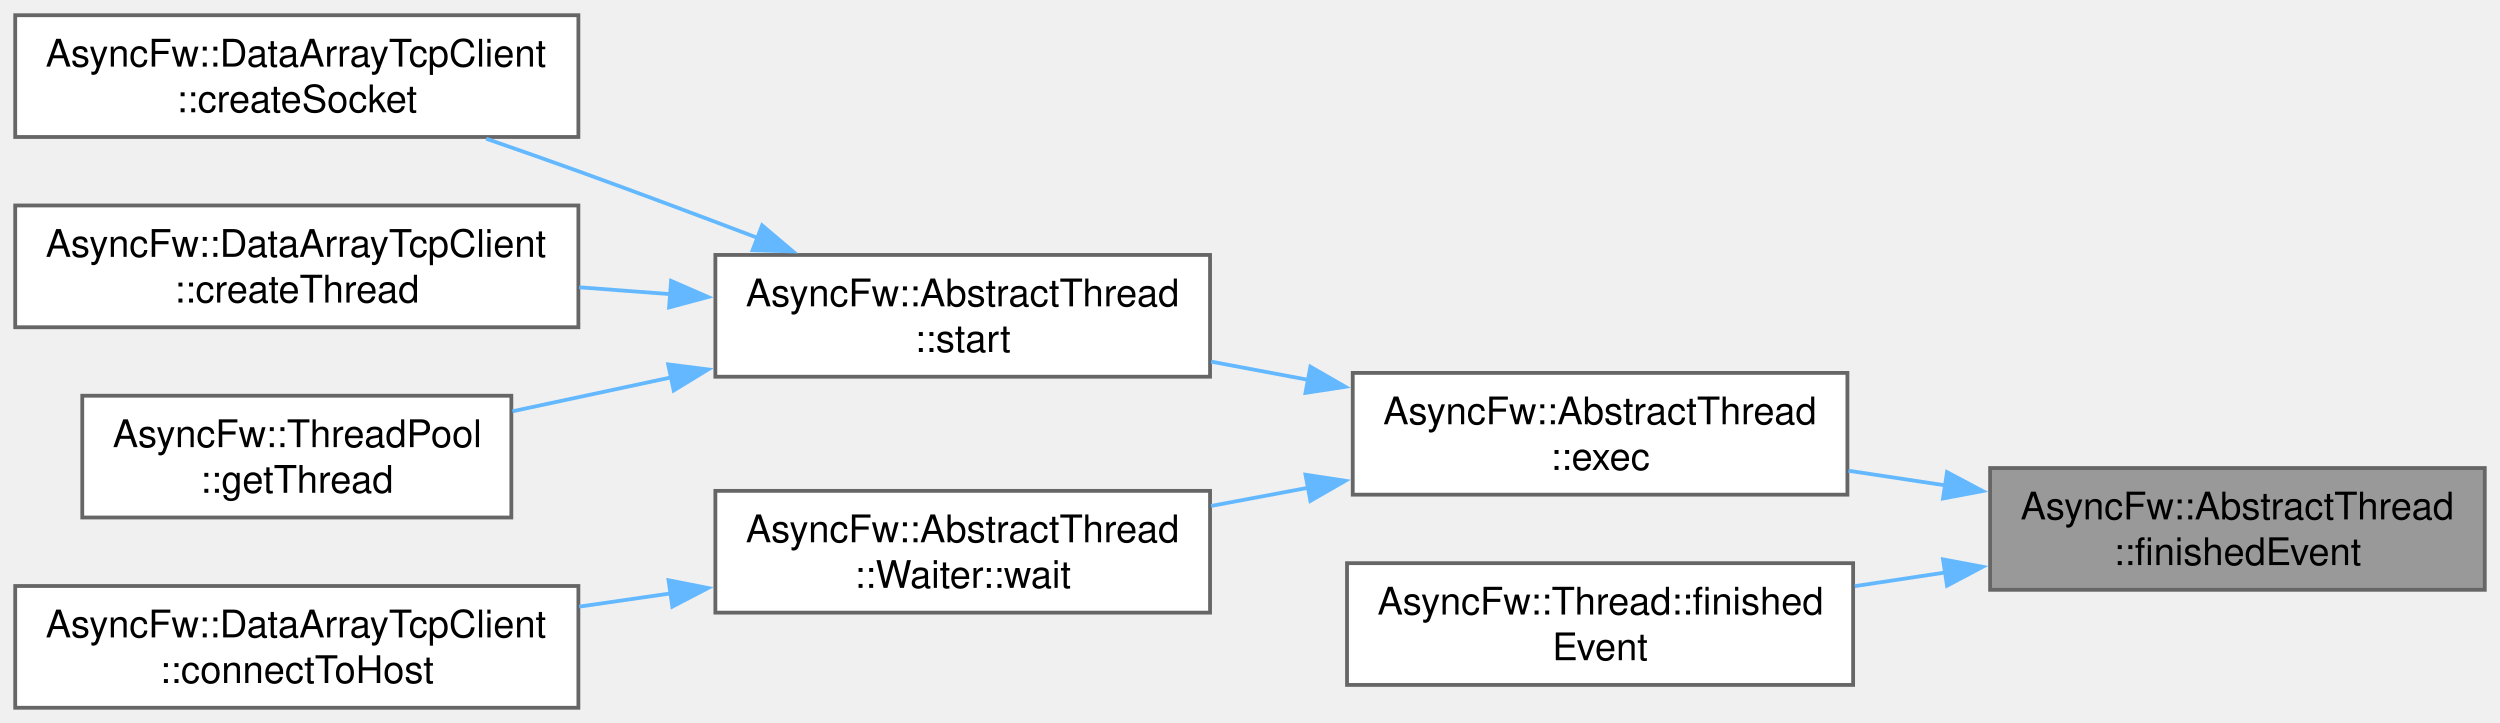
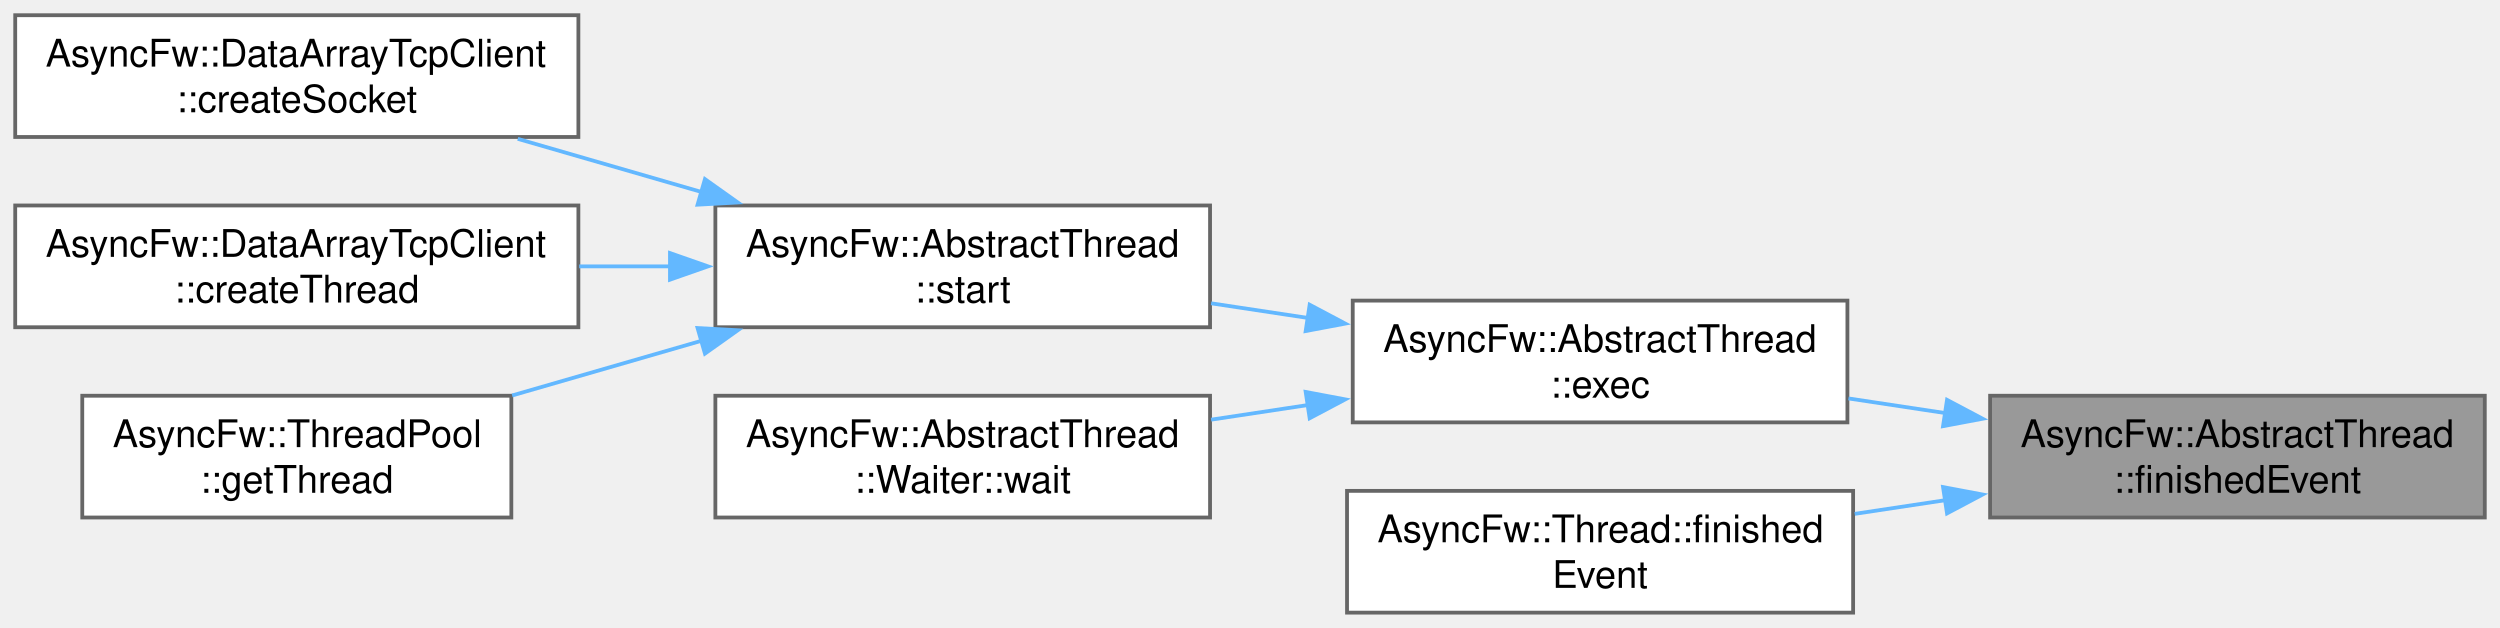
- <svg xmlns="http://www.w3.org/2000/svg" xmlns:xlink="http://www.w3.org/1999/xlink" width="657pt" height="190pt" viewBox="0.00 0.00 657.00 190.00">
-   <g id="graph0" class="graph" transform="scale(1 1) rotate(0) translate(4 186)">
+ <svg xmlns="http://www.w3.org/2000/svg" xmlns:xlink="http://www.w3.org/1999/xlink" width="657pt" height="165pt" viewBox="0.00 0.00 657.00 165.00">
+   <g id="graph0" class="graph" transform="scale(1 1) rotate(0) translate(4 161)">
    <g id="Node000001" class="node">
      <g id="a_Node000001">
        <a xlink:title="This call from the thread when it finishes execution.">
-           <polygon fill="#999999" stroke="#666666" points="649,-63 519,-63 519,-31 649,-31 649,-63" />
-           <text xml:space="preserve" text-anchor="start" x="527" y="-49.5" font-family="Helvetica,sans-Serif" font-size="10.00">AsyncFw::AbstractThread</text>
-           <text xml:space="preserve" text-anchor="middle" x="584" y="-37.5" font-family="Helvetica,sans-Serif" font-size="10.00">::finishedEvent</text>
+           <polygon fill="#999999" stroke="#666666" points="649,-57 519,-57 519,-25 649,-25 649,-57" />
+           <text xml:space="preserve" text-anchor="start" x="527" y="-43.5" font-family="Helvetica,sans-Serif" font-size="10.00">AsyncFw::AbstractThread</text>
+           <text xml:space="preserve" text-anchor="middle" x="584" y="-31.5" font-family="Helvetica,sans-Serif" font-size="10.00">::finishedEvent</text>
        </a>
      </g>
    </g>
    <g id="Node000002" class="node">
      <g id="a_Node000002">
        <a xlink:href="classAsyncFw_1_1AbstractThread.html#a1abe0f5c637dcc6af5aff00c5291bd4f" target="_top" xlink:title="Run manage loop.">
-           <polygon fill="white" stroke="#666666" points="481.5,-88 351.5,-88 351.5,-56 481.5,-56 481.5,-88" />
-           <text xml:space="preserve" text-anchor="start" x="359.5" y="-74.5" font-family="Helvetica,sans-Serif" font-size="10.00">AsyncFw::AbstractThread</text>
-           <text xml:space="preserve" text-anchor="middle" x="416.5" y="-62.5" font-family="Helvetica,sans-Serif" font-size="10.00">::exec</text>
+           <polygon fill="white" stroke="#666666" points="481.5,-82 351.5,-82 351.5,-50 481.5,-50 481.5,-82" />
+           <text xml:space="preserve" text-anchor="start" x="359.5" y="-68.5" font-family="Helvetica,sans-Serif" font-size="10.00">AsyncFw::AbstractThread</text>
+           <text xml:space="preserve" text-anchor="middle" x="416.5" y="-56.5" font-family="Helvetica,sans-Serif" font-size="10.00">::exec</text>
        </a>
      </g>
    </g>
    <g id="edge1_Node000001_Node000002" class="edge">
      <g id="a_edge1_Node000001_Node000002">
        <a xlink:title=" ">
-           <path fill="none" stroke="#63b8ff" d="M507.38,-58.42C498.83,-59.71 490.17,-61.02 481.78,-62.29" />
-           <polygon fill="#63b8ff" stroke="#63b8ff" points="507.68,-61.92 517.04,-56.96 506.63,-55 507.68,-61.92" />
+           <path fill="none" stroke="#63b8ff" d="M507.38,-52.42C498.83,-53.71 490.17,-55.02 481.78,-56.29" />
+           <polygon fill="#63b8ff" stroke="#63b8ff" points="507.68,-55.92 517.04,-50.96 506.63,-49 507.68,-55.92" />
        </a>
      </g>
    </g>
-     <g id="Node000009" class="node">
-       <g id="a_Node000009">
+     <g id="Node000008" class="node">
+       <g id="a_Node000008">
        <a xlink:href="classAsyncFw_1_1Thread.html#ae9fc9cf8baddcc8dfa0e14784918c4a5" target="_top" xlink:title="Runs finished().">
-           <polygon fill="white" stroke="#666666" points="483,-38 350,-38 350,-6 483,-6 483,-38" />
-           <text xml:space="preserve" text-anchor="start" x="358" y="-24.5" font-family="Helvetica,sans-Serif" font-size="10.00">AsyncFw::Thread::finished</text>
-           <text xml:space="preserve" text-anchor="middle" x="416.5" y="-12.5" font-family="Helvetica,sans-Serif" font-size="10.00">Event</text>
+           <polygon fill="white" stroke="#666666" points="483,-32 350,-32 350,0 483,0 483,-32" />
+           <text xml:space="preserve" text-anchor="start" x="358" y="-18.5" font-family="Helvetica,sans-Serif" font-size="10.00">AsyncFw::Thread::finished</text>
+           <text xml:space="preserve" text-anchor="middle" x="416.5" y="-6.5" font-family="Helvetica,sans-Serif" font-size="10.00">Event</text>
        </a>
      </g>
    </g>
-     <g id="edge8_Node000001_Node000009" class="edge">
-       <g id="a_edge8_Node000001_Node000009">
+     <g id="edge7_Node000001_Node000008" class="edge">
+       <g id="a_edge7_Node000001_Node000008">
        <a xlink:title=" ">
-           <path fill="none" stroke="#63b8ff" d="M507.34,-35.57C499.36,-34.36 491.28,-33.15 483.42,-31.96" />
-           <polygon fill="#63b8ff" stroke="#63b8ff" points="506.63,-39 517.04,-37.04 507.68,-32.08 506.63,-39" />
+           <path fill="none" stroke="#63b8ff" d="M507.34,-29.57C499.36,-28.36 491.28,-27.15 483.42,-25.96" />
+           <polygon fill="#63b8ff" stroke="#63b8ff" points="506.63,-33 517.04,-31.04 507.68,-26.08 506.63,-33" />
        </a>
      </g>
    </g>
    <g id="Node000003" class="node">
      <g id="a_Node000003">
        <a xlink:href="classAsyncFw_1_1AbstractThread.html#afdaccb5da7d4bee5e9ff687f761bd21f" target="_top" xlink:title="Create a managed thread and run exec().">
-           <polygon fill="white" stroke="#666666" points="314,-119 184,-119 184,-87 314,-87 314,-119" />
-           <text xml:space="preserve" text-anchor="start" x="192" y="-105.5" font-family="Helvetica,sans-Serif" font-size="10.00">AsyncFw::AbstractThread</text>
-           <text xml:space="preserve" text-anchor="middle" x="249" y="-93.5" font-family="Helvetica,sans-Serif" font-size="10.00">::start</text>
+           <polygon fill="white" stroke="#666666" points="314,-107 184,-107 184,-75 314,-75 314,-107" />
+           <text xml:space="preserve" text-anchor="start" x="192" y="-93.5" font-family="Helvetica,sans-Serif" font-size="10.00">AsyncFw::AbstractThread</text>
+           <text xml:space="preserve" text-anchor="middle" x="249" y="-81.5" font-family="Helvetica,sans-Serif" font-size="10.00">::start</text>
        </a>
      </g>
    </g>
    <g id="edge2_Node000002_Node000003" class="edge">
      <g id="a_edge2_Node000002_Node000003">
        <a xlink:title=" ">
-           <path fill="none" stroke="#63b8ff" d="M339.88,-86.16C331.33,-87.77 322.67,-89.39 314.28,-90.96" />
-           <polygon fill="#63b8ff" stroke="#63b8ff" points="340.37,-89.63 349.55,-84.35 339.08,-82.75 340.37,-89.63" />
+           <path fill="none" stroke="#63b8ff" d="M339.88,-77.42C331.33,-78.71 322.67,-80.02 314.28,-81.29" />
+           <polygon fill="#63b8ff" stroke="#63b8ff" points="340.18,-80.92 349.54,-75.96 339.13,-74 340.18,-80.92" />
        </a>
      </g>
    </g>
    <g id="Node000007" class="node">
      <g id="a_Node000007">
        <a xlink:href="classAsyncFw_1_1AbstractThread_1_1Waiter.html#ad2a62fc1276d8be1986a7e77f6dfb437" target="_top" xlink:title="Suspends the caller by running a controlled nested exec() loop until completed.">
          <polygon fill="white" stroke="#666666" points="314,-57 184,-57 184,-25 314,-25 314,-57" />
          <text xml:space="preserve" text-anchor="start" x="192" y="-43.5" font-family="Helvetica,sans-Serif" font-size="10.00">AsyncFw::AbstractThread</text>
          <text xml:space="preserve" text-anchor="middle" x="249" y="-31.5" font-family="Helvetica,sans-Serif" font-size="10.00">::Waiter::wait</text>
        </a>
      </g>
    </g>
    <g id="edge6_Node000002_Node000007" class="edge">
      <g id="a_edge6_Node000002_Node000007">
        <a xlink:title=" ">
-           <path fill="none" stroke="#63b8ff" d="M339.88,-57.84C331.33,-56.23 322.67,-54.61 314.28,-53.04" />
-           <polygon fill="#63b8ff" stroke="#63b8ff" points="339.08,-61.25 349.55,-59.65 340.37,-54.37 339.08,-61.25" />
+           <path fill="none" stroke="#63b8ff" d="M339.88,-54.58C331.33,-53.29 322.67,-51.98 314.28,-50.71" />
+           <polygon fill="#63b8ff" stroke="#63b8ff" points="339.13,-58 349.54,-56.04 340.18,-51.08 339.13,-58" />
        </a>
      </g>
    </g>
    <g id="Node000004" class="node">
      <g id="a_Node000004">
-         <a xlink:href="classAsyncFw_1_1DataArrayTcpClient.html#aa005c8c643454bd1ae4ae0c7fe4c1068" target="_top" xlink:title="Allocates a new socket instance and associates it with a specific worker thread.">
-           <polygon fill="white" stroke="#666666" points="148,-182 0,-182 0,-150 148,-150 148,-182" />
-           <text xml:space="preserve" text-anchor="start" x="8" y="-168.5" font-family="Helvetica,sans-Serif" font-size="10.00">AsyncFw::DataArrayTcpClient</text>
-           <text xml:space="preserve" text-anchor="middle" x="74" y="-156.5" font-family="Helvetica,sans-Serif" font-size="10.00">::createSocket</text>
+         <a xlink:href="classAsyncFw_1_1DataArrayTcpClient.html#a9e5750da7e8c2cd3fc61edb13dff27c7" target="_top" xlink:title="Allocates a new socket instance and associates it with a specific worker thread.">
+           <polygon fill="white" stroke="#666666" points="148,-157 0,-157 0,-125 148,-125 148,-157" />
+           <text xml:space="preserve" text-anchor="start" x="8" y="-143.5" font-family="Helvetica,sans-Serif" font-size="10.00">AsyncFw::DataArrayTcpClient</text>
+           <text xml:space="preserve" text-anchor="middle" x="74" y="-131.5" font-family="Helvetica,sans-Serif" font-size="10.00">::createSocket</text>
        </a>
      </g>
    </g>
    <g id="edge3_Node000003_Node000004" class="edge">
      <g id="a_edge3_Node000003_Node000004">
        <a xlink:title=" ">
-           <path fill="none" stroke="#63b8ff" d="M195.04,-123.5C179.88,-129.26 163.32,-135.47 148,-141 140.19,-143.82 131.88,-146.74 123.77,-149.55" />
-           <polygon fill="#63b8ff" stroke="#63b8ff" points="196.28,-126.77 204.37,-119.94 193.78,-120.24 196.28,-126.77" />
+           <path fill="none" stroke="#63b8ff" d="M180.45,-110.52C164.46,-115.15 147.55,-120.03 132.07,-124.51" />
+           <polygon fill="#63b8ff" stroke="#63b8ff" points="181.26,-113.93 189.9,-107.79 179.32,-107.21 181.26,-113.93" />
        </a>
      </g>
    </g>
    <g id="Node000005" class="node">
      <g id="a_Node000005">
        <a xlink:href="classAsyncFw_1_1DataArrayTcpClient.html#af5306849ea109fb9e5bfba5360cfe57a" target="_top" xlink:title="Allocates and spawns a new worker thread within the client pool context.">
-           <polygon fill="white" stroke="#666666" points="148,-132 0,-132 0,-100 148,-100 148,-132" />
-           <text xml:space="preserve" text-anchor="start" x="8" y="-118.5" font-family="Helvetica,sans-Serif" font-size="10.00">AsyncFw::DataArrayTcpClient</text>
-           <text xml:space="preserve" text-anchor="middle" x="74" y="-106.5" font-family="Helvetica,sans-Serif" font-size="10.00">::createThread</text>
+           <polygon fill="white" stroke="#666666" points="148,-107 0,-107 0,-75 148,-75 148,-107" />
+           <text xml:space="preserve" text-anchor="start" x="8" y="-93.5" font-family="Helvetica,sans-Serif" font-size="10.00">AsyncFw::DataArrayTcpClient</text>
+           <text xml:space="preserve" text-anchor="middle" x="74" y="-81.5" font-family="Helvetica,sans-Serif" font-size="10.00">::createThread</text>
        </a>
      </g>
    </g>
    <g id="edge4_Node000003_Node000005" class="edge">
      <g id="a_edge4_Node000003_Node000005">
        <a xlink:title=" ">
-           <path fill="none" stroke="#63b8ff" d="M172.36,-108.68C164.34,-109.29 156.2,-109.9 148.21,-110.5" />
-           <polygon fill="#63b8ff" stroke="#63b8ff" points="172.36,-112.19 182.07,-107.95 171.84,-105.21 172.36,-112.19" />
+           <path fill="none" stroke="#63b8ff" d="M172.08,-91C164.16,-91 156.11,-91 148.21,-91" />
+           <polygon fill="#63b8ff" stroke="#63b8ff" points="172.07,-94.5 182.07,-91 172.07,-87.5 172.07,-94.5" />
        </a>
      </g>
    </g>
    <g id="Node000006" class="node">
      <g id="a_Node000006">
        <a xlink:href="classAsyncFw_1_1ThreadPool.html#a4e73e16c0af130d6311c29952b11f720" target="_top" xlink:title="Selects and returns the least loaded thread from the pool for task distribution.">
-           <polygon fill="white" stroke="#666666" points="130.38,-82 17.62,-82 17.62,-50 130.38,-50 130.38,-82" />
-           <text xml:space="preserve" text-anchor="start" x="25.62" y="-68.5" font-family="Helvetica,sans-Serif" font-size="10.00">AsyncFw::ThreadPool</text>
-           <text xml:space="preserve" text-anchor="middle" x="74" y="-56.5" font-family="Helvetica,sans-Serif" font-size="10.00">::getThread</text>
+           <polygon fill="white" stroke="#666666" points="130.38,-57 17.62,-57 17.62,-25 130.38,-25 130.38,-57" />
+           <text xml:space="preserve" text-anchor="start" x="25.62" y="-43.5" font-family="Helvetica,sans-Serif" font-size="10.00">AsyncFw::ThreadPool</text>
+           <text xml:space="preserve" text-anchor="middle" x="74" y="-31.5" font-family="Helvetica,sans-Serif" font-size="10.00">::getThread</text>
        </a>
      </g>
    </g>
    <g id="edge5_Node000003_Node000006" class="edge">
      <g id="a_edge5_Node000003_Node000006">
        <a xlink:title=" ">
-           <path fill="none" stroke="#63b8ff" d="M172.44,-86.84C158.4,-83.84 143.97,-80.75 130.66,-77.91" />
-           <polygon fill="#63b8ff" stroke="#63b8ff" points="171.59,-90.24 182.1,-88.91 173.05,-83.39 171.59,-90.24" />
-         </a>
-       </g>
-     </g>
-     <g id="Node000008" class="node">
-       <g id="a_Node000008">
-         <a xlink:href="classAsyncFw_1_1DataArrayTcpClient.html#a39e5b88e09a327955fb47b64dc60f568" target="_top" xlink:title="Initiates a connection using a pre-configured socket's internal host settings.">
-           <polygon fill="white" stroke="#666666" points="148,-32 0,-32 0,0 148,0 148,-32" />
-           <text xml:space="preserve" text-anchor="start" x="8" y="-18.5" font-family="Helvetica,sans-Serif" font-size="10.00">AsyncFw::DataArrayTcpClient</text>
-           <text xml:space="preserve" text-anchor="middle" x="74" y="-6.5" font-family="Helvetica,sans-Serif" font-size="10.00">::connectToHost</text>
-         </a>
-       </g>
-     </g>
-     <g id="edge7_Node000007_Node000008" class="edge">
-       <g id="a_edge7_Node000007_Node000008">
-         <a xlink:title=" ">
-           <path fill="none" stroke="#63b8ff" d="M172.36,-30.07C164.34,-28.91 156.2,-27.73 148.21,-26.58" />
-           <polygon fill="#63b8ff" stroke="#63b8ff" points="171.69,-33.51 182.08,-31.47 172.69,-26.58 171.69,-33.51" />
+           <path fill="none" stroke="#63b8ff" d="M180.64,-71.53C164.08,-66.74 146.53,-61.67 130.59,-57.07" />
+           <polygon fill="#63b8ff" stroke="#63b8ff" points="179.32,-74.79 189.9,-74.21 181.26,-68.07 179.32,-74.79" />
        </a>
      </g>
    </g>
  </g>
</svg>
